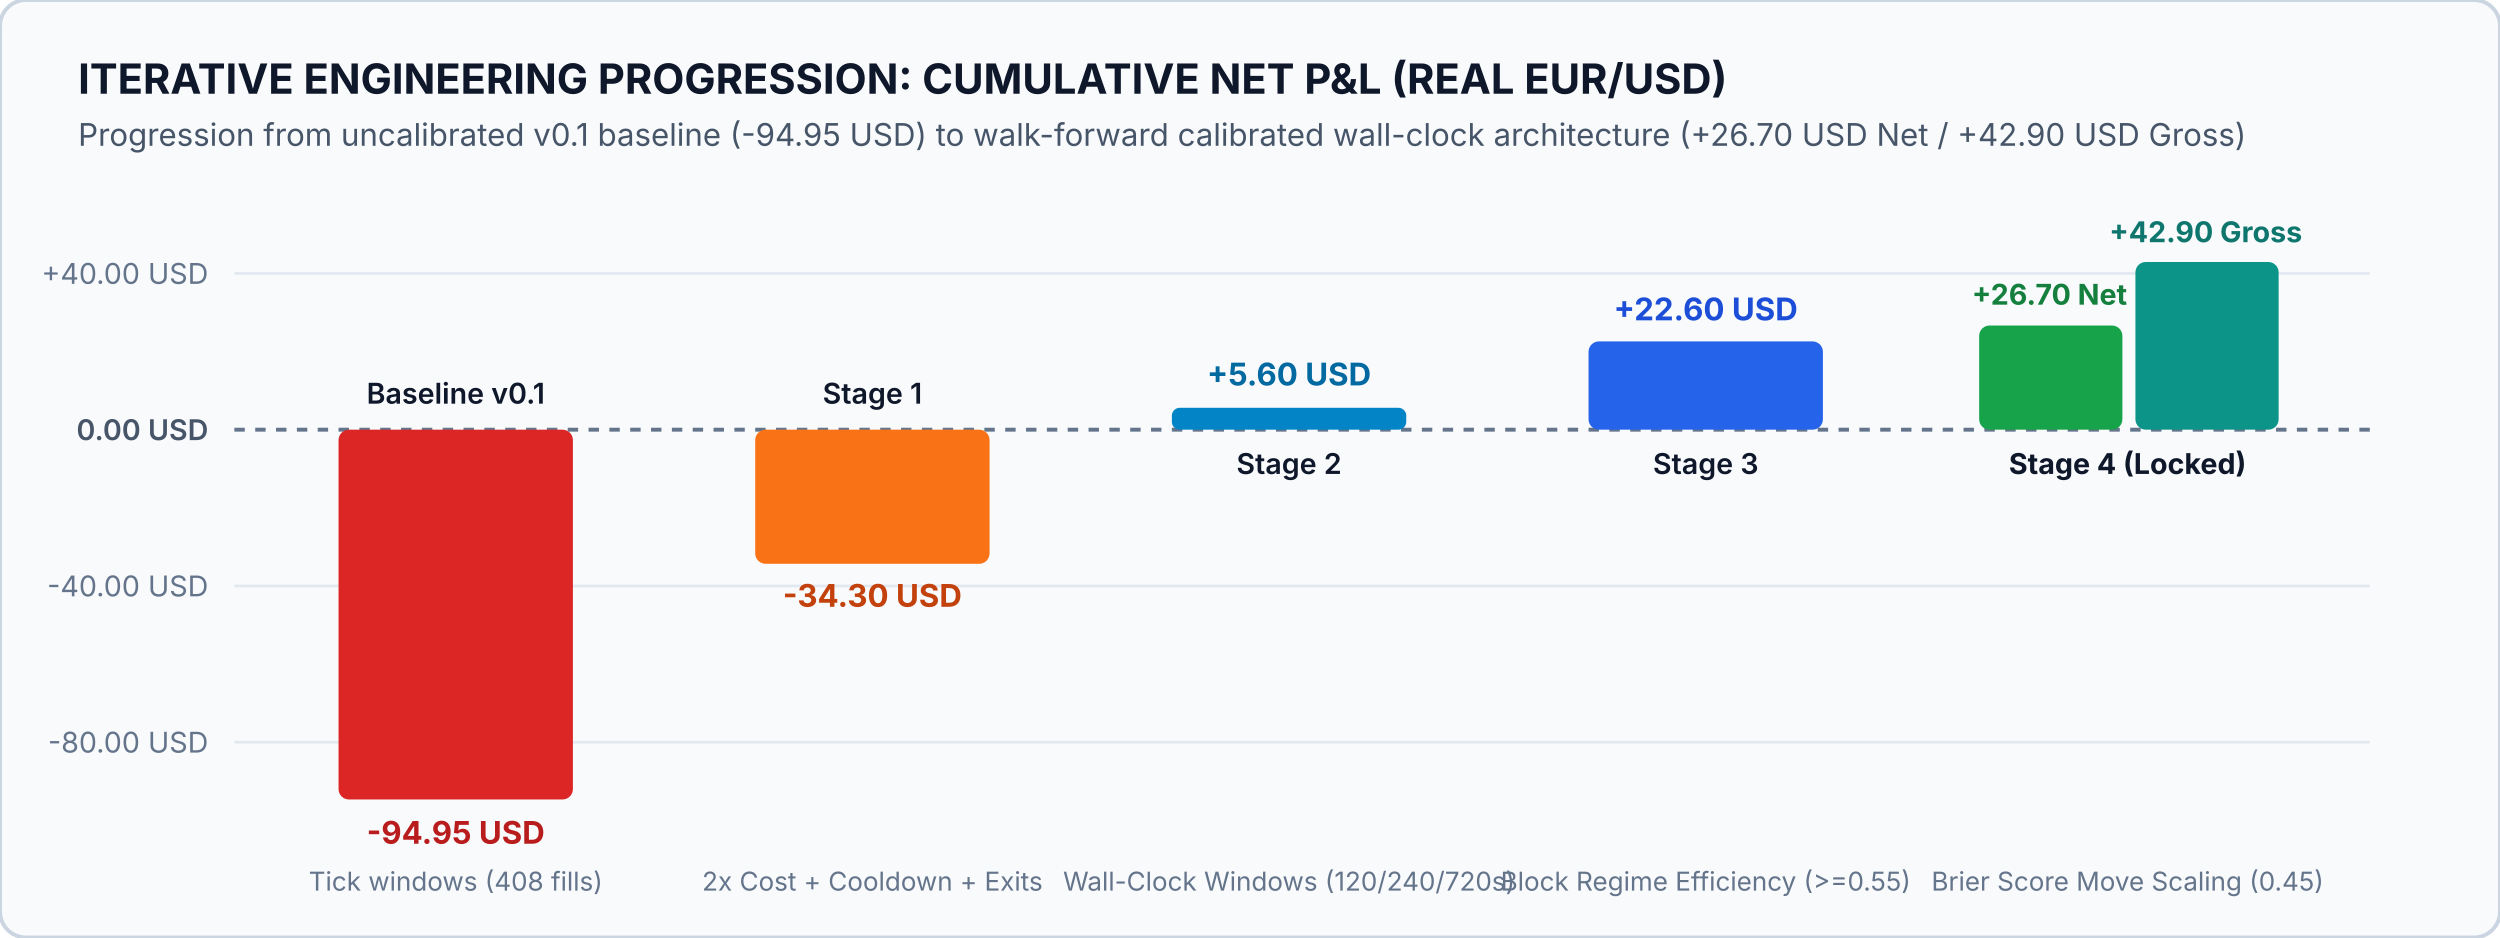
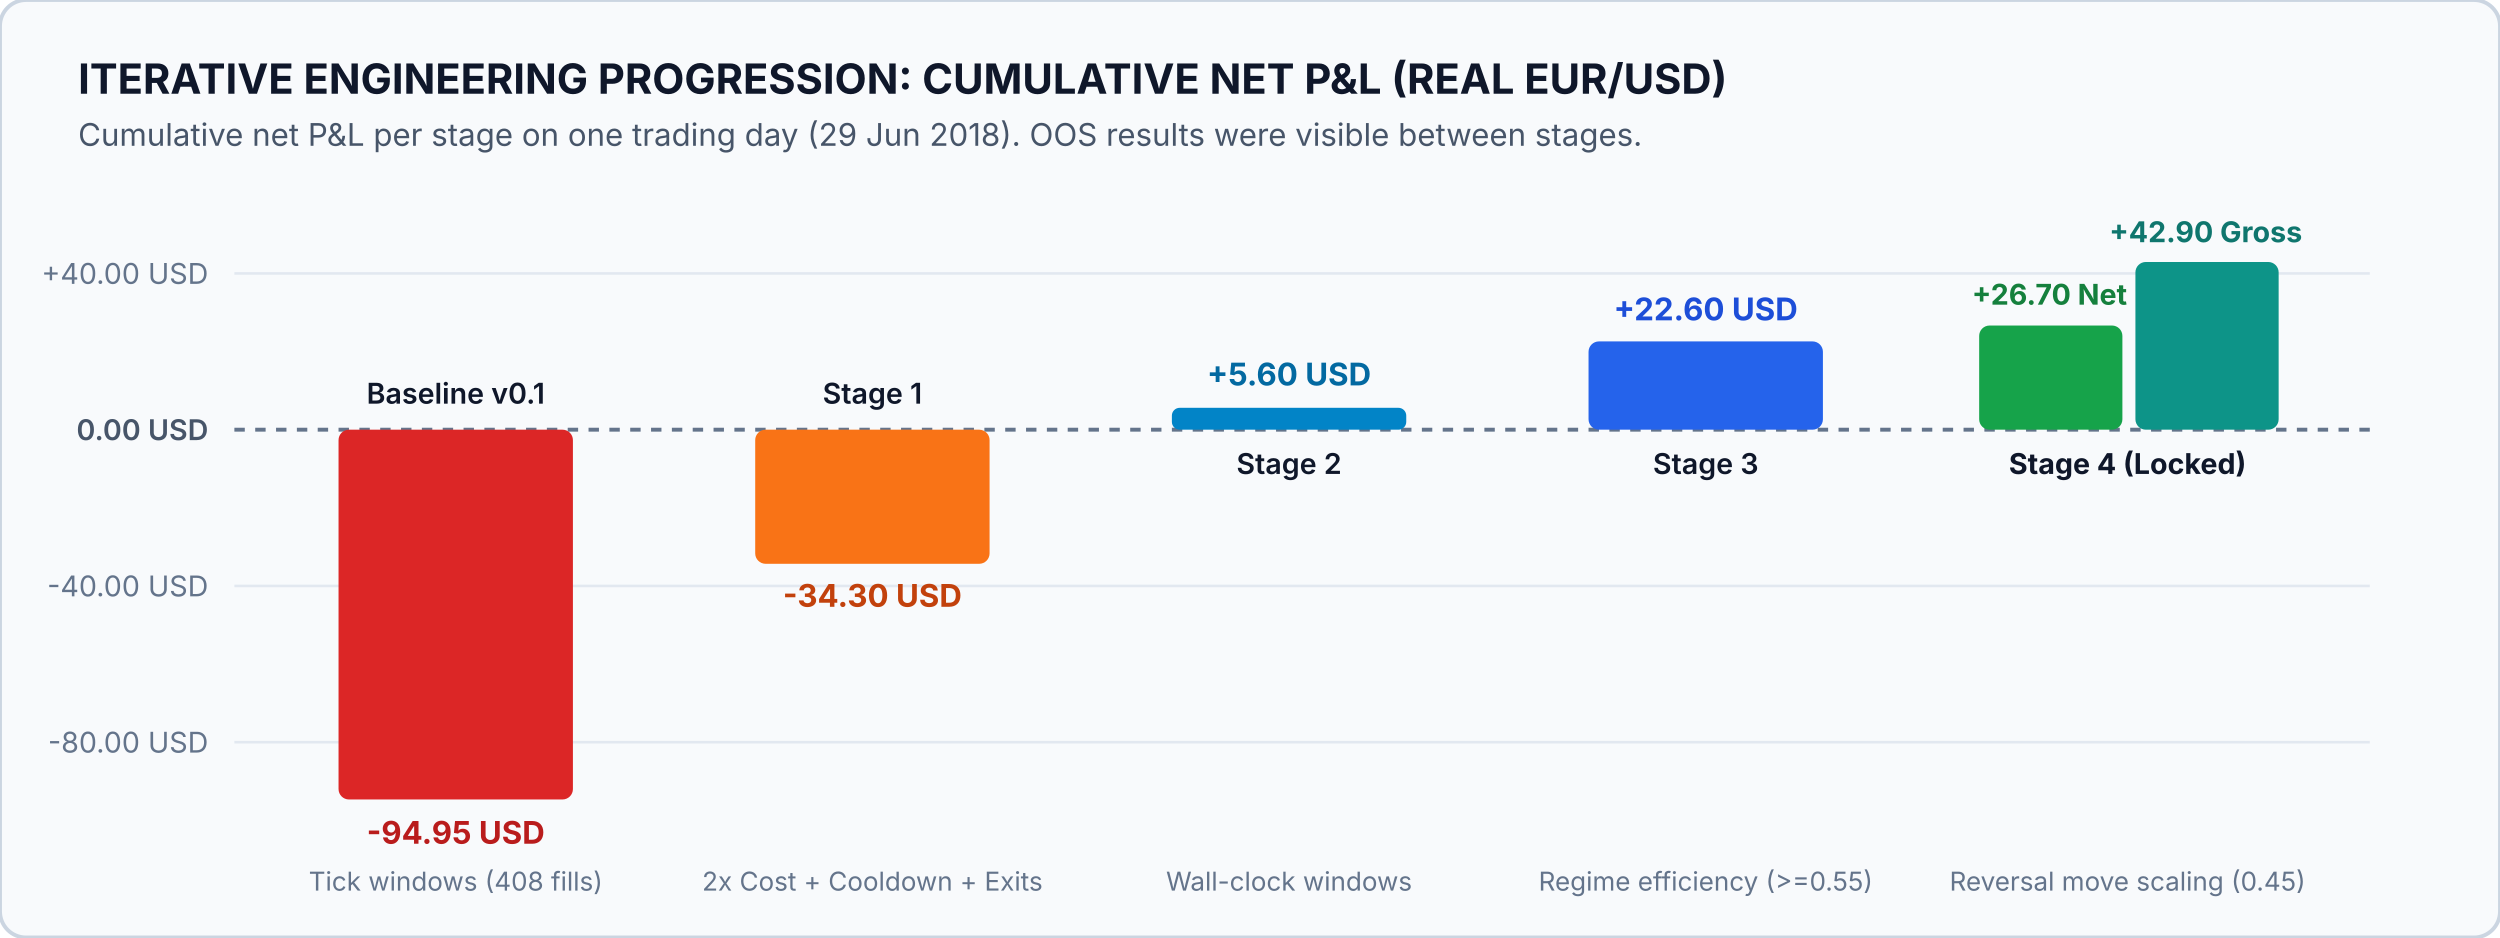
<svg xmlns="http://www.w3.org/2000/svg" viewBox="0 0 960 360" width="100%" height="auto" font-family="Inter, -apple-system, BlinkMacSystemFont, Segoe UI, Roboto, sans-serif">
  <rect width="960" height="360" rx="10" fill="#f8fafc" stroke="#cbd5e1" stroke-width="1.5" />
  <text x="30" y="36" font-size="16" font-weight="700" fill="#0f172a">ITERATIVE ENGINEERING PROGRESSION: CUMULATIVE NET P&amp;L (REAL EUR/USD)</text>
-   <text x="30" y="56" font-size="12" fill="#475569">Progression from uncalibrated v0.1 baseline (-94.95 USD) to walk-forward calibrated wall-clock architecture (+26.70 USD Net / +42.90 USD Gross)</text>
+   <text x="30" y="56" font-size="12" fill="#475569">Cumulative net P&amp;L per stage on one trading day (29 Jun 2018). OOS results were visible between stages.</text>
  <line x1="90" y1="165" x2="910" y2="165" stroke="#64748b" stroke-width="1.5" stroke-dasharray="4,4" />
  <text x="80" y="169" font-size="11" font-weight="600" fill="#475569" text-anchor="end">0.00 USD</text>
  <line x1="90" y1="105" x2="910" y2="105" stroke="#e2e8f0" stroke-width="1" />
  <text x="80" y="109" font-size="11" fill="#64748b" text-anchor="end">+40.00 USD</text>
  <line x1="90" y1="225" x2="910" y2="225" stroke="#e2e8f0" stroke-width="1" />
  <text x="80" y="229" font-size="11" fill="#64748b" text-anchor="end">-40.00 USD</text>
  <line x1="90" y1="285" x2="910" y2="285" stroke="#e2e8f0" stroke-width="1" />
  <text x="80" y="289" font-size="11" fill="#64748b" text-anchor="end">-80.00 USD</text>
  <rect x="130" y="165" width="90" height="142" rx="4" fill="#dc2626" />
  <text x="175" y="324" font-size="12" font-weight="700" fill="#b91c1c" text-anchor="middle">-94.95 USD</text>
  <text x="175" y="155" font-size="11" font-weight="600" fill="#0f172a" text-anchor="middle">Baseline v0.1</text>
  <text x="175" y="342" font-size="10" fill="#64748b" text-anchor="middle">Tick windows (408 fills)</text>
  <rect x="290" y="165" width="90" height="51.5" rx="4" fill="#f97316" />
  <text x="335" y="233" font-size="12" font-weight="700" fill="#c2410c" text-anchor="middle">-34.30 USD</text>
  <text x="335" y="155" font-size="11" font-weight="600" fill="#0f172a" text-anchor="middle">Stage 1</text>
  <text x="335" y="342" font-size="10" fill="#64748b" text-anchor="middle">2x Cost + Cooldown + Exits</text>
  <rect x="450" y="156.6" width="90" height="8.4" rx="3" fill="#0284c7" />
  <text x="495" y="148" font-size="12" font-weight="700" fill="#0369a1" text-anchor="middle">+5.60 USD</text>
  <text x="495" y="182" font-size="11" font-weight="600" fill="#0f172a" text-anchor="middle">Stage 2</text>
-   <text x="495" y="342" font-size="10" fill="#64748b" text-anchor="middle">Wall-Clock Windows (120/240/720s)</text>
+   <text x="495" y="342" font-size="10" fill="#64748b" text-anchor="middle">Wall-clock windows</text>
  <rect x="610" y="131.1" width="90" height="33.9" rx="4" fill="#2563eb" />
  <text x="655" y="123" font-size="12" font-weight="700" fill="#1d4ed8" text-anchor="middle">+22.60 USD</text>
  <text x="655" y="182" font-size="11" font-weight="600" fill="#0f172a" text-anchor="middle">Stage 3</text>
-   <text x="655" y="342" font-size="10" fill="#64748b" text-anchor="middle">Block Regime Efficiency (&gt;=0.55)</text>
+   <text x="655" y="342" font-size="10" fill="#64748b" text-anchor="middle">Regime efficiency (&gt;=0.55)</text>
  <rect x="760" y="125" width="55" height="40" rx="4" fill="#16a34a" />
  <rect x="820" y="100.6" width="55" height="64.4" rx="4" fill="#0d9488" />
  <text x="787" y="117" font-size="11" font-weight="700" fill="#15803d" text-anchor="middle">+26.70 Net</text>
  <text x="847" y="93" font-size="11" font-weight="700" fill="#0f766e" text-anchor="middle">+42.90 Gross</text>
  <text x="817" y="182" font-size="11" font-weight="700" fill="#0f172a" text-anchor="middle">Stage 4 (Locked)</text>
-   <text x="817" y="342" font-size="10" fill="#64748b" text-anchor="middle">Brier Score Move Scaling (0.45)</text>
+   <text x="817" y="342" font-size="10" fill="#64748b" text-anchor="middle">Reversal move scaling (0.45)</text>
</svg>
